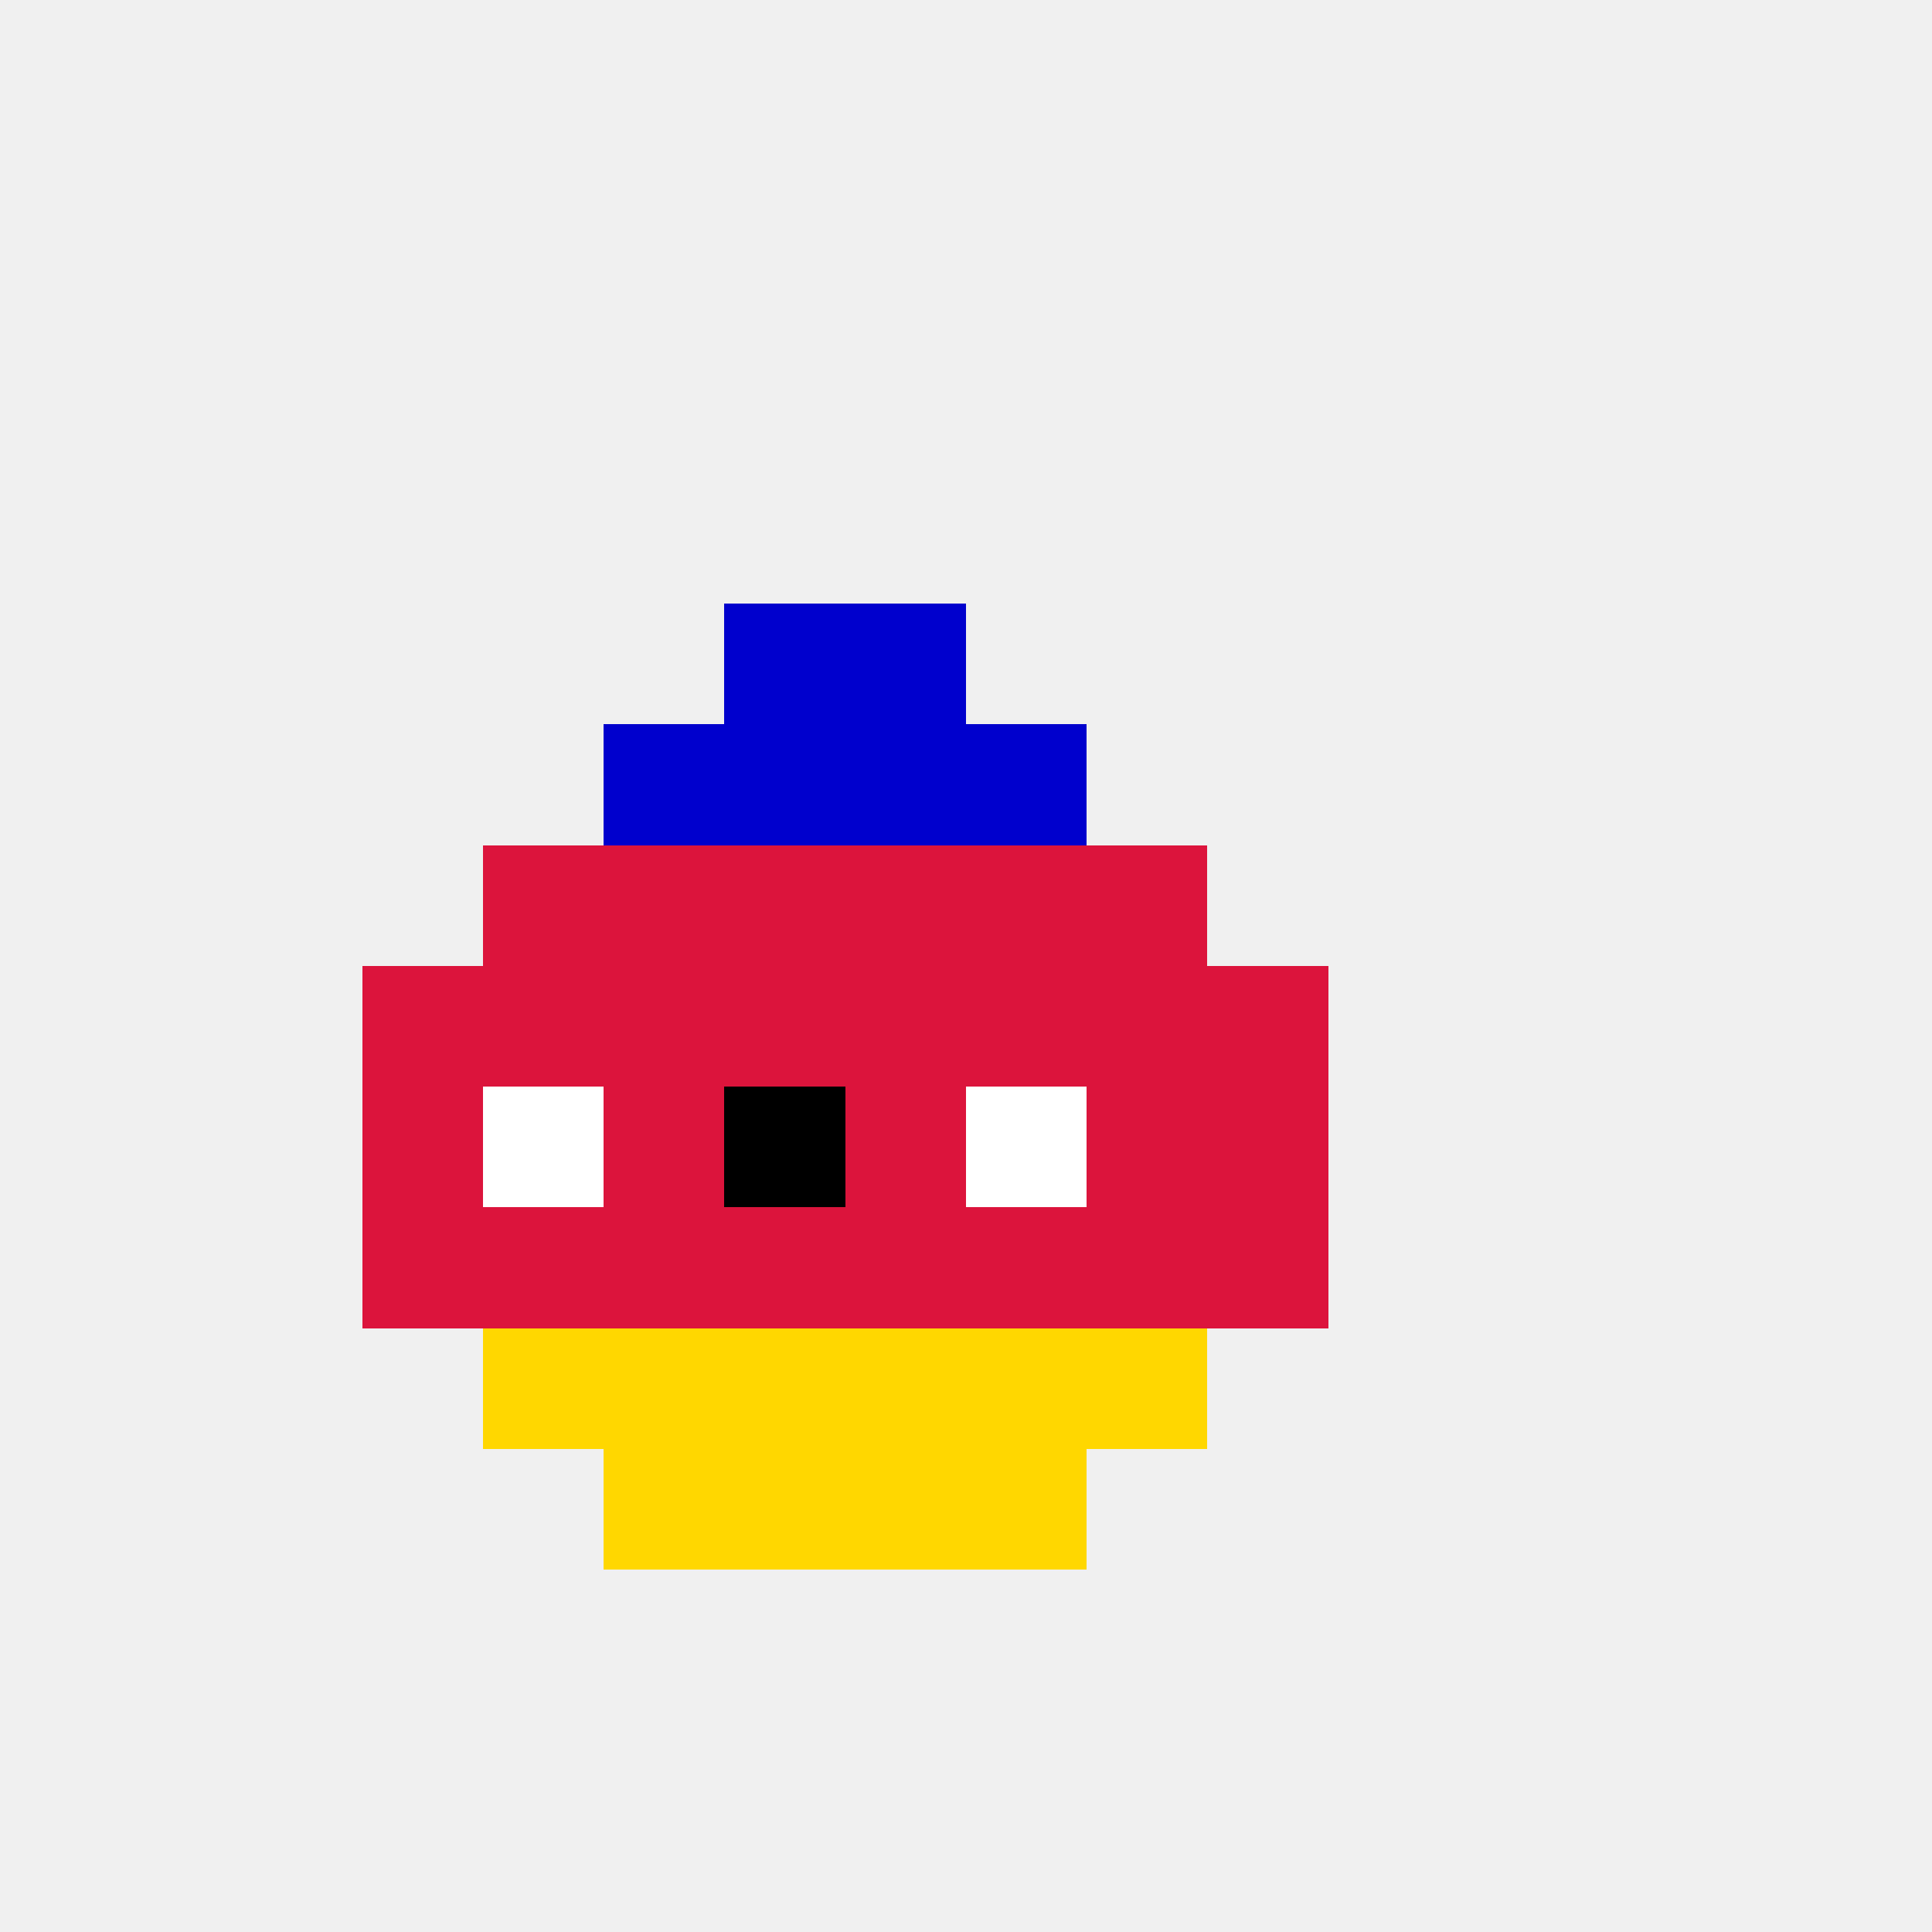
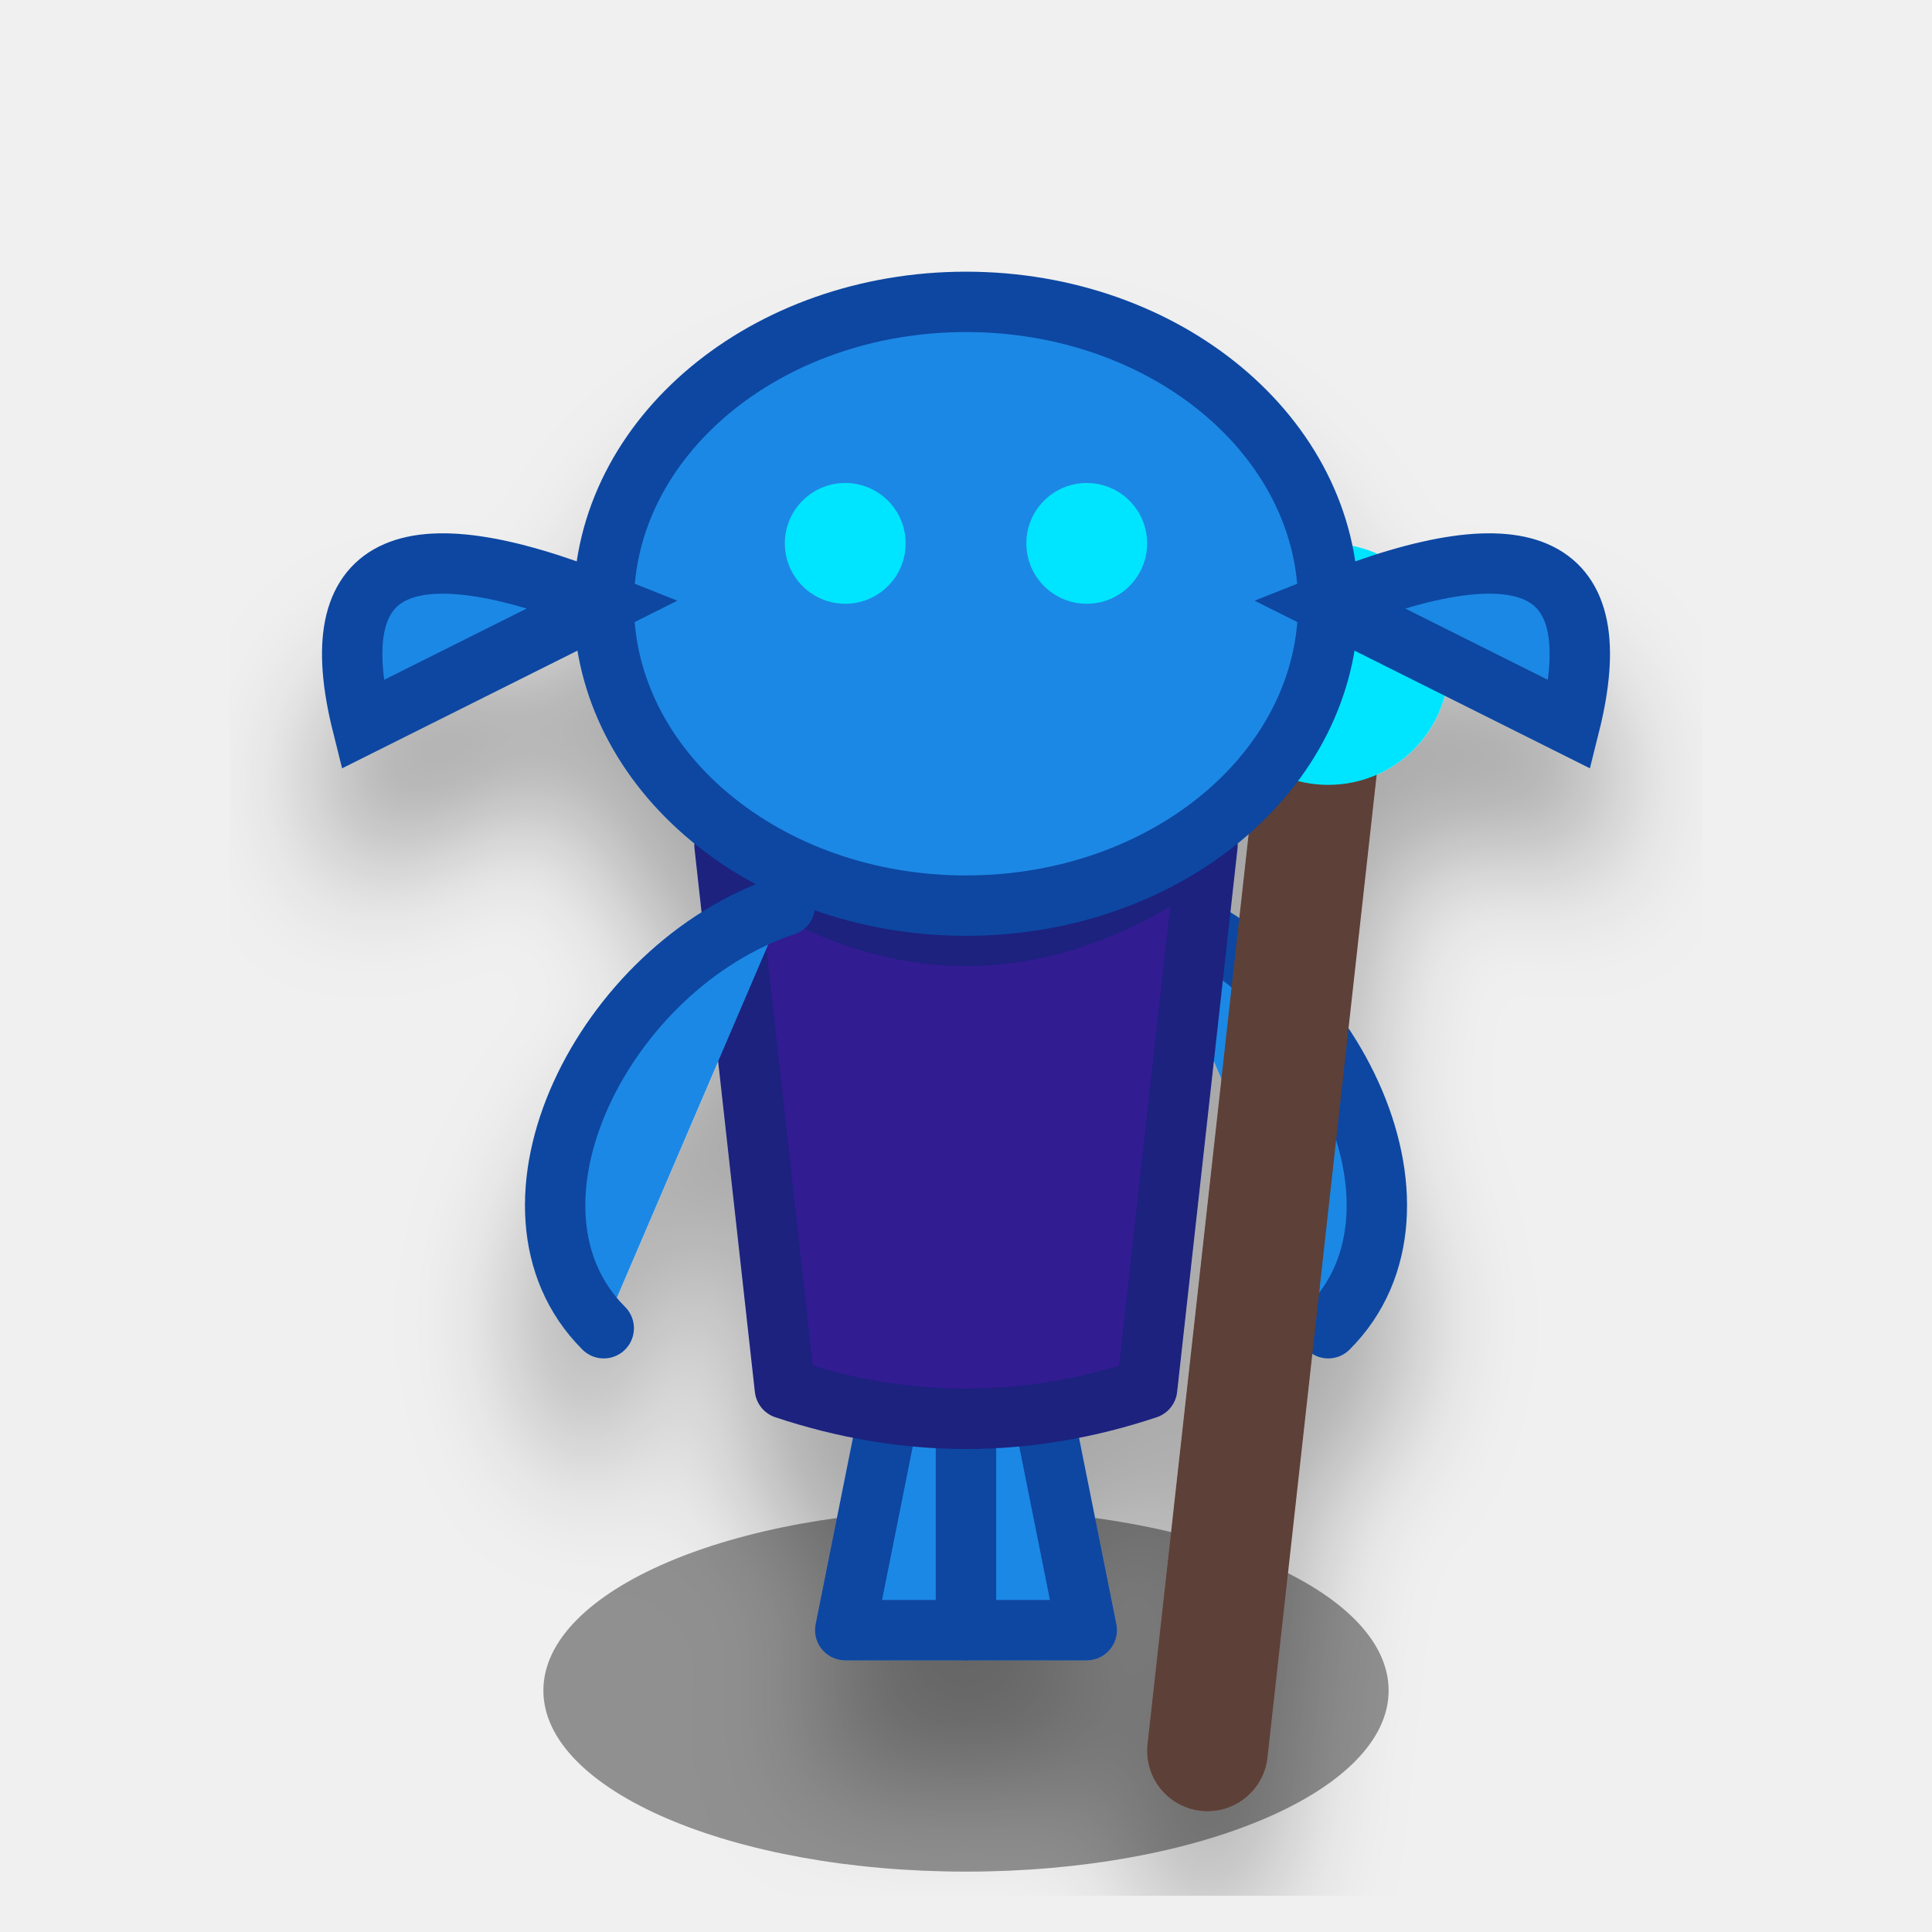
- <svg xmlns="http://www.w3.org/2000/svg" width="16" height="16" viewBox="0 0 16 16" shape-rendering="crispEdges">
-   <rect x="6" y="5" width="1" height="1" fill="#0000CD" />
-   <rect x="7" y="5" width="1" height="1" fill="#0000CD" />
-   <rect x="5" y="6" width="1" height="1" fill="#0000CD" />
-   <rect x="6" y="6" width="1" height="1" fill="#0000CD" />
-   <rect x="7" y="6" width="1" height="1" fill="#0000CD" />
-   <rect x="8" y="6" width="1" height="1" fill="#0000CD" />
-   <rect x="4" y="7" width="1" height="1" fill="#DC143C" />
-   <rect x="5" y="7" width="1" height="1" fill="#DC143C" />
-   <rect x="6" y="7" width="1" height="1" fill="#DC143C" />
-   <rect x="7" y="7" width="1" height="1" fill="#DC143C" />
-   <rect x="8" y="7" width="1" height="1" fill="#DC143C" />
-   <rect x="9" y="7" width="1" height="1" fill="#DC143C" />
-   <rect x="3" y="8" width="1" height="1" fill="#DC143C" />
-   <rect x="4" y="8" width="1" height="1" fill="#DC143C" />
-   <rect x="5" y="8" width="1" height="1" fill="#DC143C" />
-   <rect x="6" y="8" width="1" height="1" fill="#DC143C" />
-   <rect x="7" y="8" width="1" height="1" fill="#DC143C" />
-   <rect x="8" y="8" width="1" height="1" fill="#DC143C" />
-   <rect x="9" y="8" width="1" height="1" fill="#DC143C" />
-   <rect x="10" y="8" width="1" height="1" fill="#DC143C" />
-   <rect x="3" y="9" width="1" height="1" fill="#DC143C" />
-   <rect x="4" y="9" width="1" height="1" fill="#FFFFFF" />
-   <rect x="5" y="9" width="1" height="1" fill="#DC143C" />
-   <rect x="6" y="9" width="1" height="1" fill="#000000" />
-   <rect x="7" y="9" width="1" height="1" fill="#DC143C" />
-   <rect x="8" y="9" width="1" height="1" fill="#FFFFFF" />
-   <rect x="9" y="9" width="1" height="1" fill="#DC143C" />
-   <rect x="10" y="9" width="1" height="1" fill="#DC143C" />
-   <rect x="3" y="10" width="1" height="1" fill="#DC143C" />
-   <rect x="4" y="10" width="1" height="1" fill="#DC143C" />
-   <rect x="5" y="10" width="1" height="1" fill="#DC143C" />
-   <rect x="6" y="10" width="1" height="1" fill="#DC143C" />
-   <rect x="7" y="10" width="1" height="1" fill="#DC143C" />
-   <rect x="8" y="10" width="1" height="1" fill="#DC143C" />
-   <rect x="9" y="10" width="1" height="1" fill="#DC143C" />
-   <rect x="10" y="10" width="1" height="1" fill="#DC143C" />
-   <rect x="4" y="11" width="1" height="1" fill="#FFD700" />
-   <rect x="5" y="11" width="1" height="1" fill="#FFD700" />
-   <rect x="6" y="11" width="1" height="1" fill="#FFD700" />
-   <rect x="7" y="11" width="1" height="1" fill="#FFD700" />
-   <rect x="8" y="11" width="1" height="1" fill="#FFD700" />
-   <rect x="9" y="11" width="1" height="1" fill="#FFD700" />
-   <rect x="5" y="12" width="1" height="1" fill="#FFD700" />
-   <rect x="6" y="12" width="1" height="1" fill="#FFD700" />
-   <rect x="7" y="12" width="1" height="1" fill="#FFD700" />
-   <rect x="8" y="12" width="1" height="1" fill="#FFD700" />
+ <svg xmlns="http://www.w3.org/2000/svg" viewBox="0 0 64 64" width="64" height="64">
+   <defs>
+     <filter id="shadow">
+       <feDropShadow dx="0" dy="4" stdDeviation="2" flood-opacity="0.3" />
+     </filter>
+   </defs>
+   <ellipse cx="32" cy="56" rx="14" ry="6" fill="rgba(0,0,0,0.4)" />
+   <g filter="url(#shadow)">
+     <path d="M 38 30 C 44 32, 48 40, 44 44" fill="#1E88E5" stroke="#0D47A1" stroke-width="2" stroke-linecap="round" />
+     <path d="M 44 22 L 40 58" fill="none" stroke="#5D4037" stroke-width="4" stroke-linecap="round" />
+     <circle cx="44" cy="22" r="4" fill="#00E5FF" />
+     <path d="M 30 44 L 28 54 L 32 54 L 32 46 Z" fill="#1E88E5" stroke="#0D47A1" stroke-width="2" stroke-linejoin="round" />
+     <path d="M 34 44 L 36 54 L 32 54 L 32 46 Z" fill="#1E88E5" stroke="#0D47A1" stroke-width="2" stroke-linejoin="round" />
+     <path d="M 24 28 Q 32 34 40 28 L 38 46 Q 32 48 26 46 Z" fill="#311B92" stroke="#1A237E" stroke-width="2" stroke-linejoin="round" />
+     <path d="M 26 30 C 20 32, 16 40, 20 44" fill="#1E88E5" stroke="#0D47A1" stroke-width="2" stroke-linecap="round" />
+     <ellipse cx="32" cy="20" rx="12" ry="10" fill="#1E88E5" stroke="#0D47A1" stroke-width="2" />
+     <path d="M 20 20 Q 10 16 12 24 Z" fill="#1E88E5" stroke="#0D47A1" stroke-width="2" />
+     <path d="M 44 20 Q 54 16 52 24 Z" fill="#1E88E5" stroke="#0D47A1" stroke-width="2" />
+     <circle cx="28" cy="18" r="2" fill="#00E5FF" />
+     <circle cx="36" cy="18" r="2" fill="#00E5FF" />
+   </g>
</svg>
